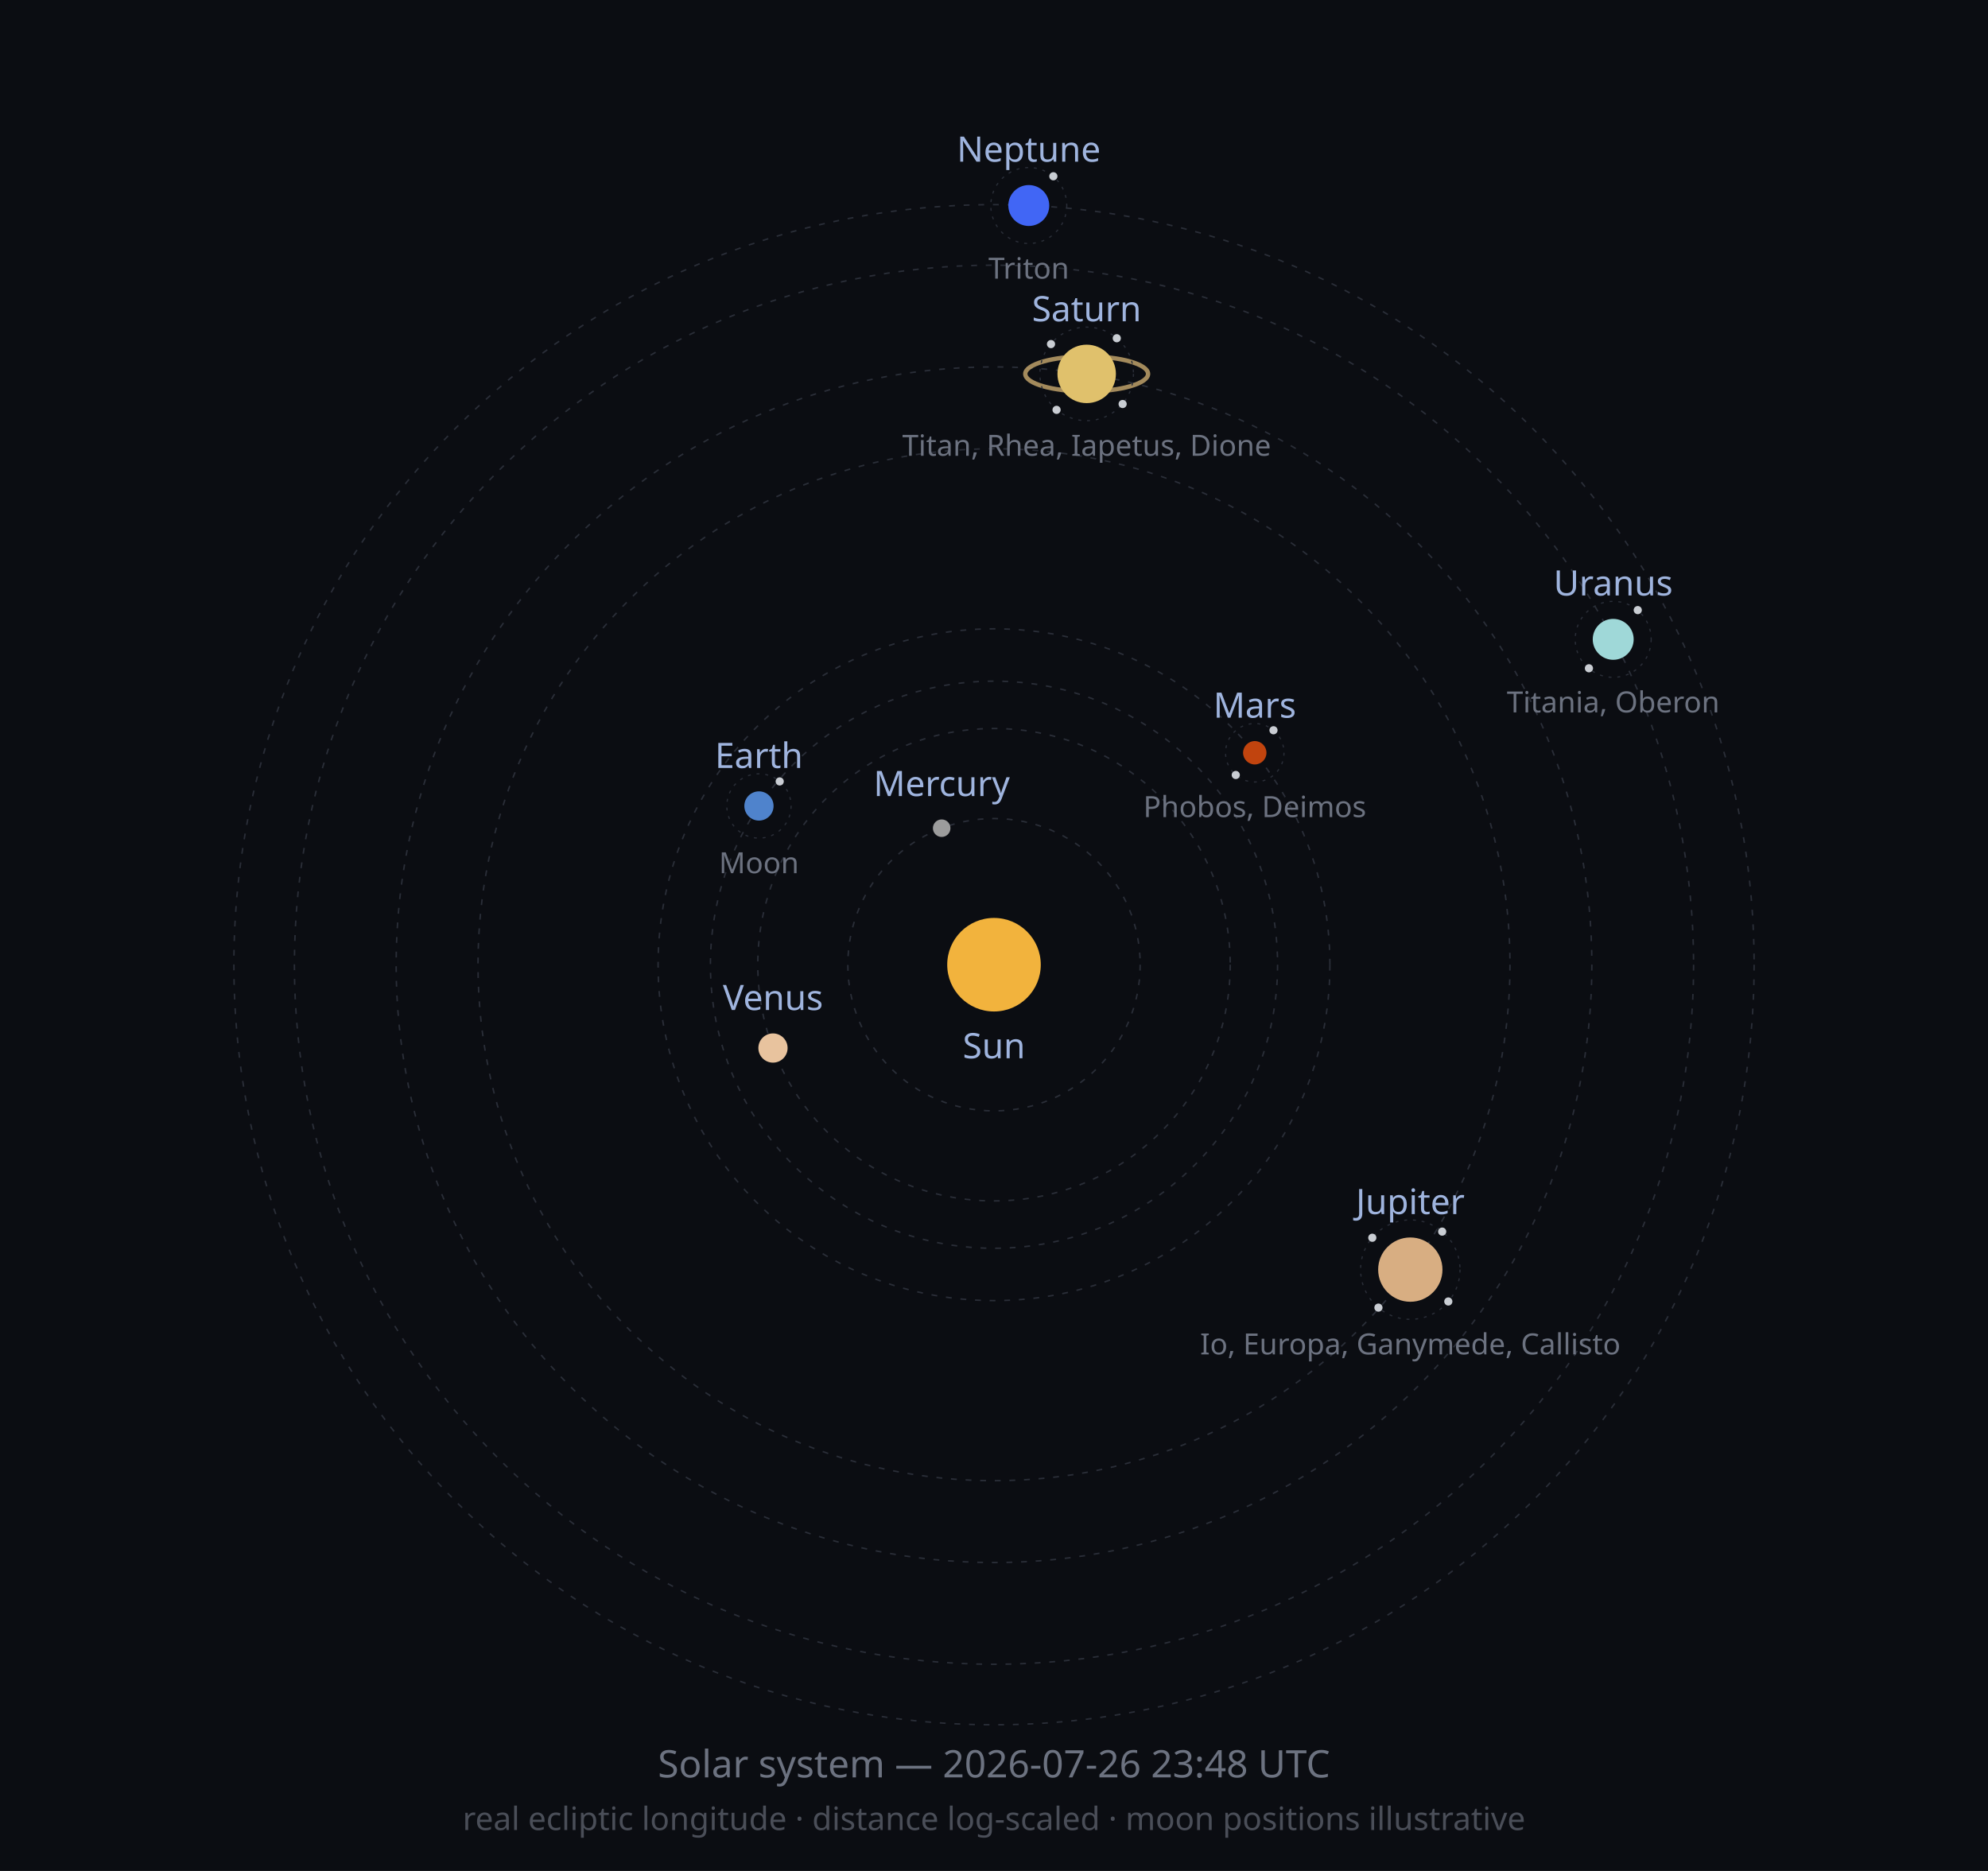
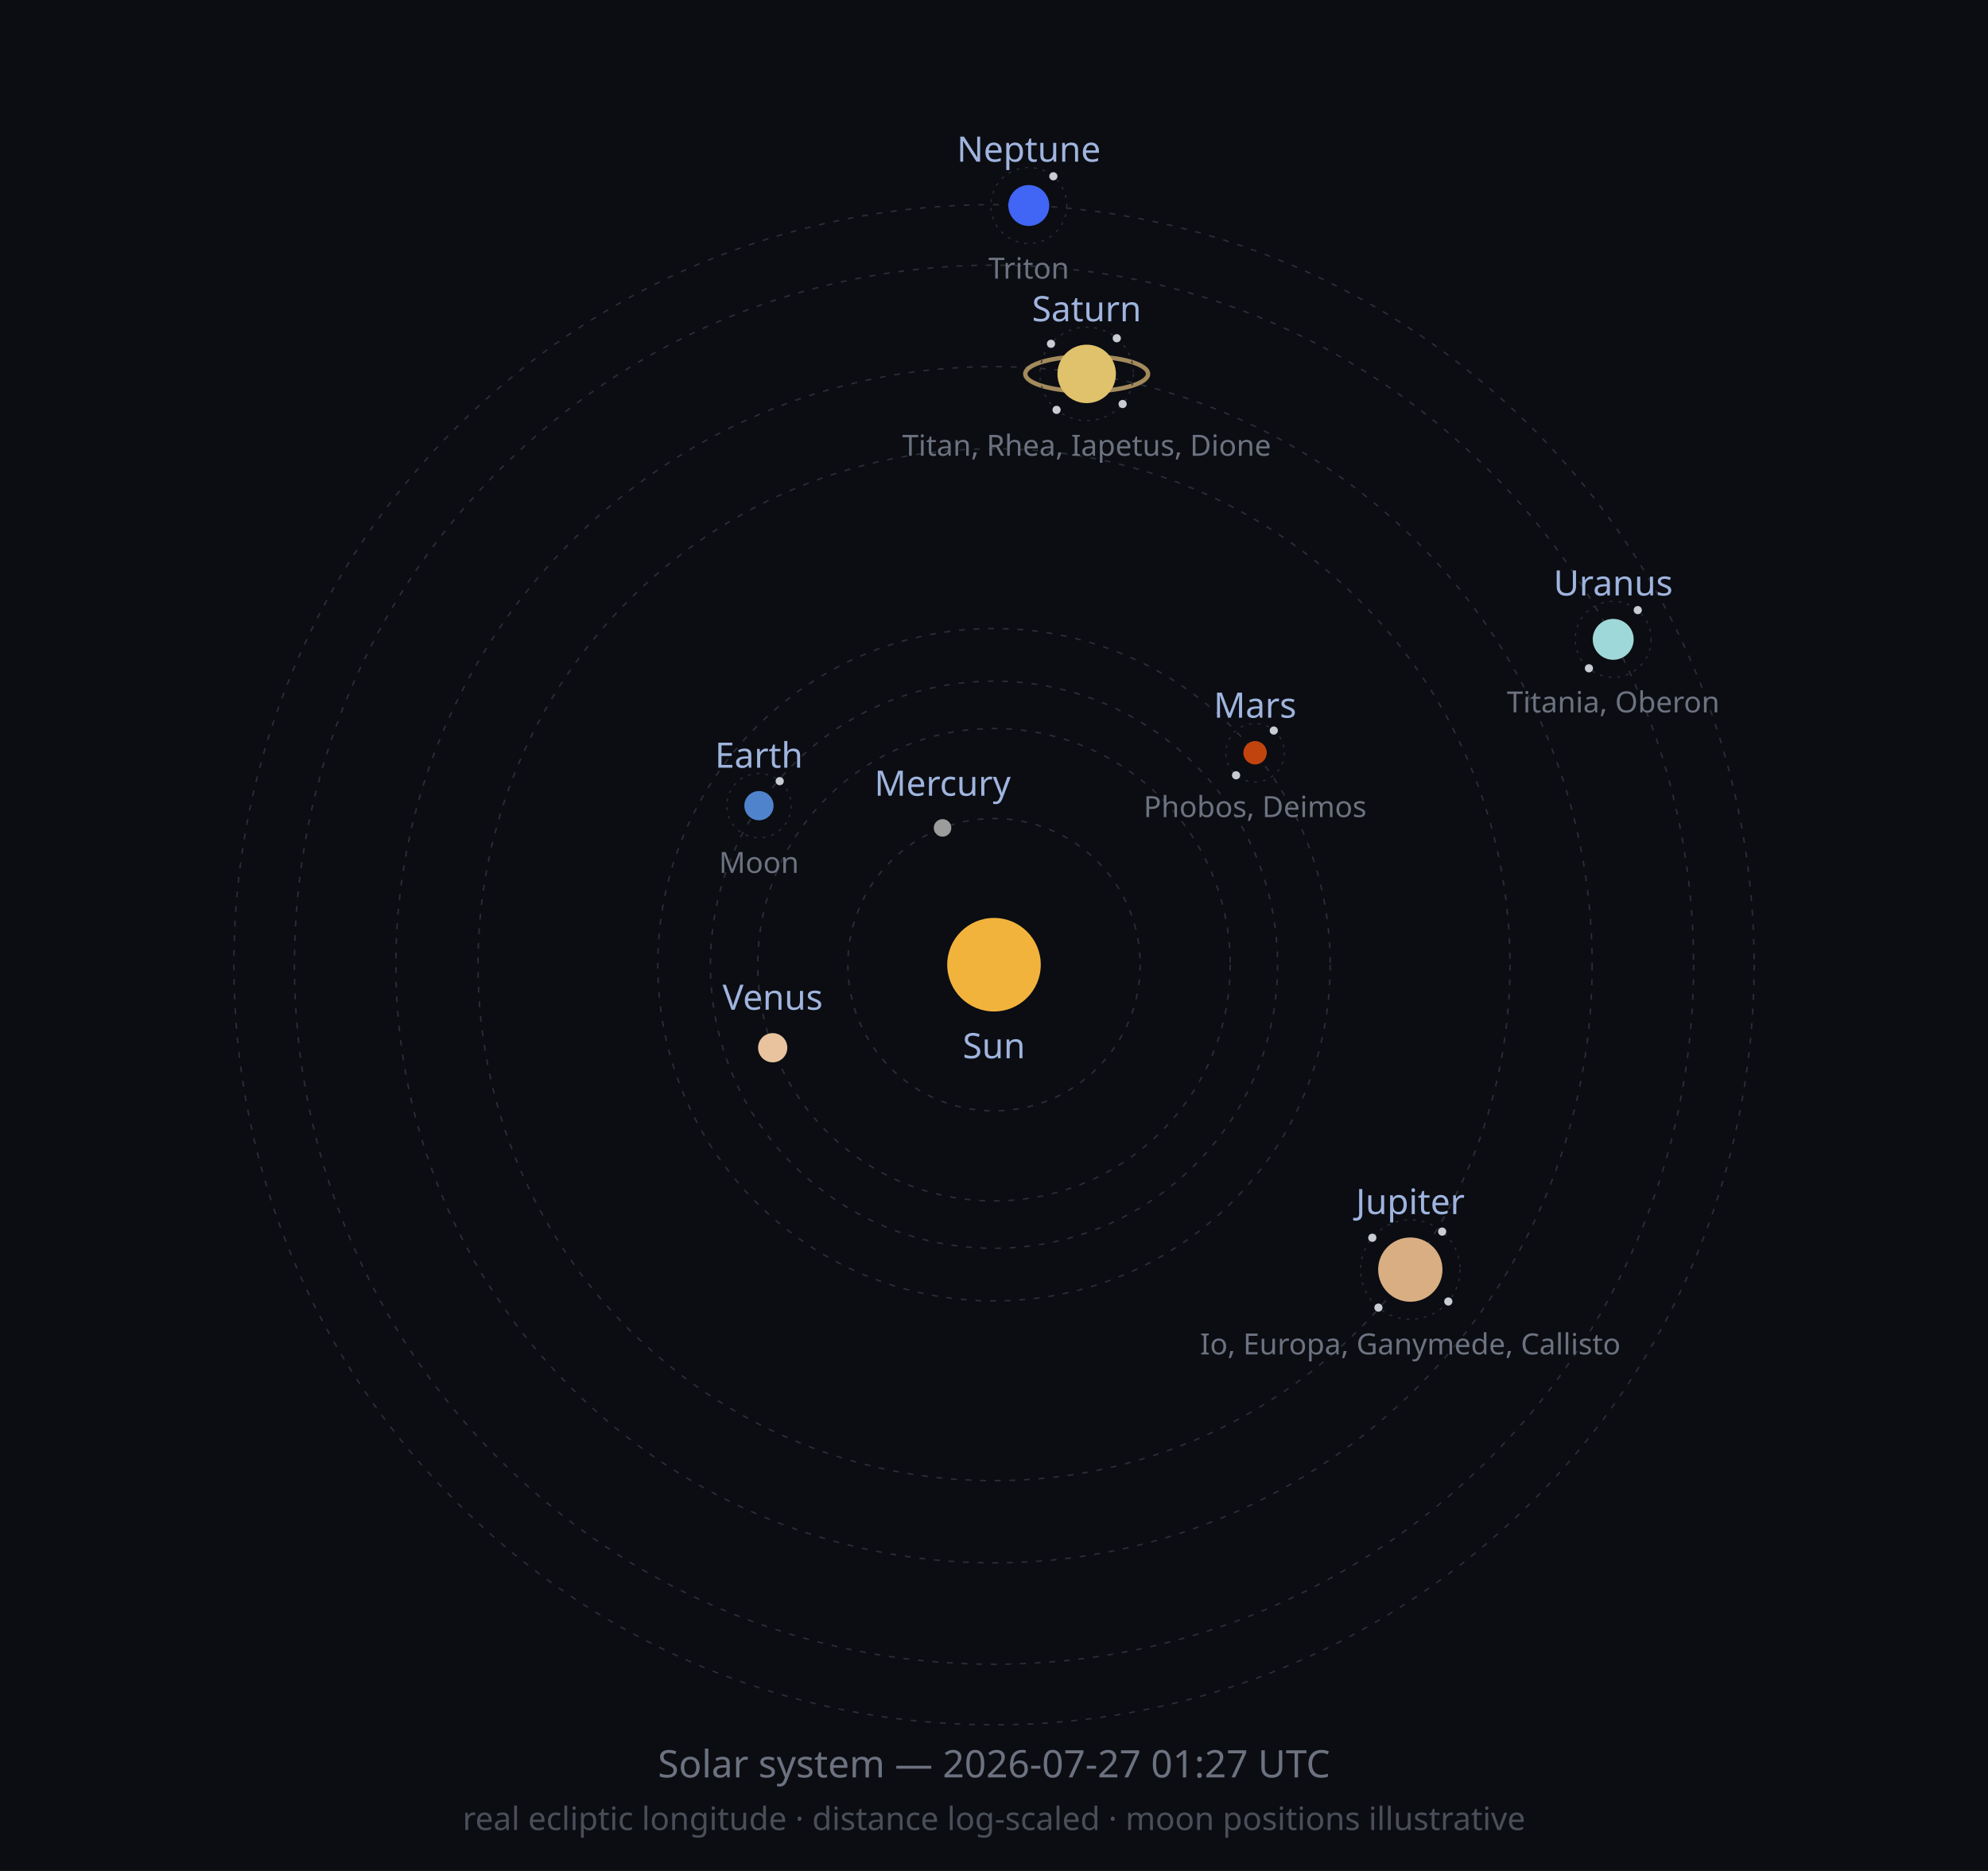
<svg xmlns="http://www.w3.org/2000/svg" width="680" height="640" viewBox="0 0 680 640" role="img">
  <defs>
    <marker id="arrow" viewBox="0 0 10 10" refX="8" refY="5" markerWidth="6" markerHeight="6" orient="auto-start-reverse">
      <path d="M2 1L8 5L2 9" fill="none" stroke="context-stroke" stroke-width="1.5" stroke-linecap="round" stroke-linejoin="round" />
    </marker>
  </defs>
  <style>
  .orbit { fill: none; stroke: #2A2E38; stroke-width: 0.5; stroke-dasharray: 2 3; }
  .moonorbit { fill: none; stroke: #2A2E38; stroke-width: 0.4; stroke-dasharray: 1 2; }
  .lbl { font-family: sans-serif; font-size: 12px; fill: #9FB4DE; }
  .moonlbl { font-family: sans-serif; font-size: 10px; fill: #6C7280; }
</style>
  <rect width="680" height="640" fill="#0B0D12" />
  <circle class="orbit" cx="340" cy="330" r="50.0" />
  <circle class="orbit" cx="340" cy="330" r="80.8" />
  <circle class="orbit" cx="340" cy="330" r="97.0" />
-   <circle class="orbit" cx="340" cy="330" r="114.9" />
+   <circle class="orbit" cx="340" cy="330" r="115.0" />
  <circle class="orbit" cx="340" cy="330" r="176.5" />
-   <circle class="orbit" cx="340" cy="330" r="204.5" />
+   <circle class="orbit" cx="340" cy="330" r="204.6" />
  <circle class="orbit" cx="340" cy="330" r="239.3" />
  <circle class="orbit" cx="340" cy="330" r="260.0" />
  <circle cx="340" cy="330" r="16" fill="#F2B33D" />
  <text class="lbl" x="340" y="362" text-anchor="middle">Sun</text>
-   <circle cx="322.1" cy="283.3" r="3" fill="#9C9C9C" />
-   <text class="lbl" x="322.1" y="272.3" text-anchor="middle">Mercury</text>
-   <circle cx="264.4" cy="358.5" r="5" fill="#E8C39E" />
-   <text class="lbl" x="264.4" y="345.5" text-anchor="middle">Venus</text>
-   <circle cx="259.6" cy="275.7" r="5" fill="#4F83CC" />
-   <circle class="moonorbit" cx="259.6" cy="275.7" r="11" />
-   <circle cx="266.7" cy="267.3" r="1.4" fill="#C9CDD3" />
-   <text class="moonlbl" x="259.6" y="298.7" text-anchor="middle">Moon</text>
-   <text class="lbl" x="259.6" y="262.7" text-anchor="middle">Earth</text>
-   <circle cx="429.2" cy="257.5" r="4" fill="#C1440E" />
-   <circle class="moonorbit" cx="429.2" cy="257.5" r="10" />
-   <circle cx="435.6" cy="249.8" r="1.4" fill="#C9CDD3" />
-   <circle cx="422.7" cy="265.1" r="1.4" fill="#C9CDD3" />
-   <text class="moonlbl" x="429.2" y="279.5" text-anchor="middle">Phobos, Deimos</text>
-   <text class="lbl" x="429.2" y="245.5" text-anchor="middle">Mars</text>
+   <circle cx="322.4" cy="283.2" r="3" fill="#9C9C9C" />
+   <text class="lbl" x="322.4" y="272.2" text-anchor="middle">Mercury</text>
+   <circle cx="264.3" cy="358.4" r="5" fill="#E8C39E" />
+   <text class="lbl" x="264.3" y="345.4" text-anchor="middle">Venus</text>
+   <circle cx="259.6" cy="275.6" r="5" fill="#4F83CC" />
+   <circle class="moonorbit" cx="259.6" cy="275.6" r="11" />
+   <circle cx="266.7" cy="267.2" r="1.4" fill="#C9CDD3" />
+   <text class="moonlbl" x="259.6" y="298.6" text-anchor="middle">Moon</text>
+   <text class="lbl" x="259.6" y="262.6" text-anchor="middle">Earth</text>
+   <circle cx="429.3" cy="257.5" r="4" fill="#C1440E" />
+   <circle class="moonorbit" cx="429.3" cy="257.5" r="10" />
+   <circle cx="435.7" cy="249.9" r="1.4" fill="#C9CDD3" />
+   <circle cx="422.8" cy="265.2" r="1.4" fill="#C9CDD3" />
+   <text class="moonlbl" x="429.3" y="279.5" text-anchor="middle">Phobos, Deimos</text>
+   <text class="lbl" x="429.3" y="245.5" text-anchor="middle">Mars</text>
  <circle cx="482.4" cy="434.3" r="11" fill="#D8AE82" />
  <circle class="moonorbit" cx="482.4" cy="434.3" r="17" />
  <circle cx="493.3" cy="421.3" r="1.4" fill="#C9CDD3" />
  <circle cx="495.4" cy="445.2" r="1.4" fill="#C9CDD3" />
  <circle cx="471.5" cy="447.3" r="1.4" fill="#C9CDD3" />
  <circle cx="469.4" cy="423.4" r="1.4" fill="#C9CDD3" />
  <text class="moonlbl" x="482.4" y="463.3" text-anchor="middle">Io, Europa, Ganymede, Callisto</text>
  <text class="lbl" x="482.4" y="415.3" text-anchor="middle">Jupiter</text>
  <ellipse cx="371.7" cy="127.9" rx="21.0" ry="6.0" fill="none" stroke="#C9A96E" stroke-width="1.5" opacity="0.8" />
  <circle cx="371.7" cy="127.9" r="10" fill="#E0C16C" />
  <circle class="moonorbit" cx="371.7" cy="127.9" r="16" />
  <circle cx="382.0" cy="115.7" r="1.4" fill="#C9CDD3" />
  <circle cx="384.0" cy="138.2" r="1.4" fill="#C9CDD3" />
  <circle cx="361.4" cy="140.2" r="1.4" fill="#C9CDD3" />
-   <circle cx="359.5" cy="117.7" r="1.4" fill="#C9CDD3" />
+   <circle cx="359.5" cy="117.6" r="1.4" fill="#C9CDD3" />
  <text class="moonlbl" x="371.7" y="155.9" text-anchor="middle">Titan, Rhea, Iapetus, Dione</text>
  <text class="lbl" x="371.7" y="109.9" text-anchor="middle">Saturn</text>
  <circle cx="551.8" cy="218.7" r="7" fill="#9FD8D8" />
  <circle class="moonorbit" cx="551.8" cy="218.7" r="13" />
  <circle cx="560.2" cy="208.7" r="1.4" fill="#C9CDD3" />
  <circle cx="543.5" cy="228.6" r="1.4" fill="#C9CDD3" />
  <text class="moonlbl" x="551.8" y="243.7" text-anchor="middle">Titania, Oberon</text>
  <text class="lbl" x="551.8" y="203.7" text-anchor="middle">Uranus</text>
  <circle cx="351.9" cy="70.3" r="7" fill="#4166F5" />
  <circle class="moonorbit" cx="351.9" cy="70.3" r="13" />
  <circle cx="360.3" cy="60.3" r="1.4" fill="#C9CDD3" />
  <text class="moonlbl" x="351.9" y="95.3" text-anchor="middle">Triton</text>
  <text class="lbl" x="351.9" y="55.3" text-anchor="middle">Neptune</text>
-   <text x="340" y="608" font-size="13" fill="#6C7280" text-anchor="middle" font-family="sans-serif">Solar system — 2026-07-26 23:48 UTC</text>
+   <text x="340" y="608" font-size="13" fill="#6C7280" text-anchor="middle" font-family="sans-serif">Solar system — 2026-07-27 01:27 UTC</text>
  <text x="340" y="626" font-size="11" fill="#4A4E58" text-anchor="middle" font-family="sans-serif">real ecliptic longitude · distance log-scaled · moon positions illustrative</text>
</svg>
